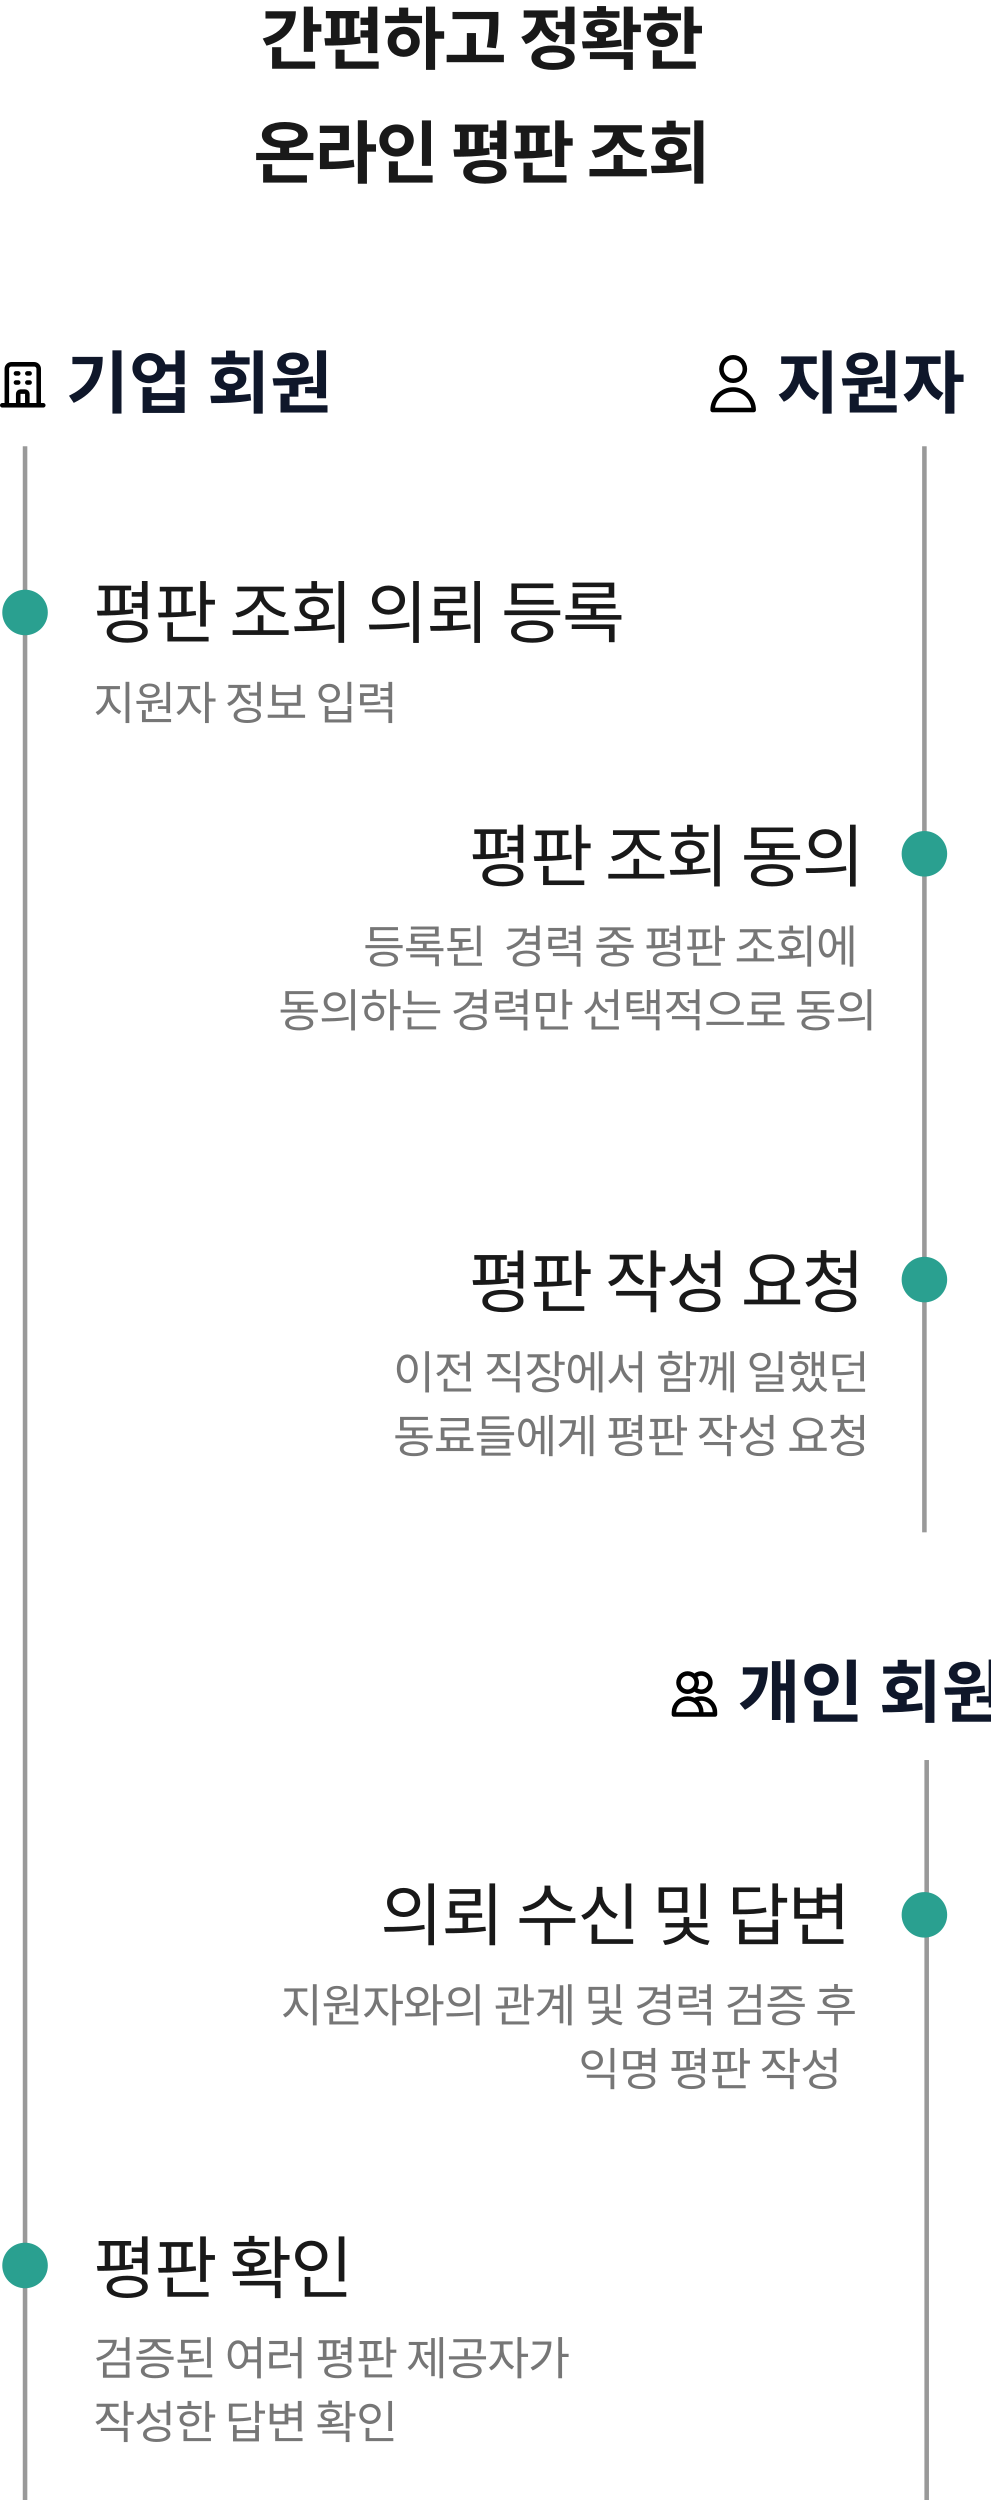
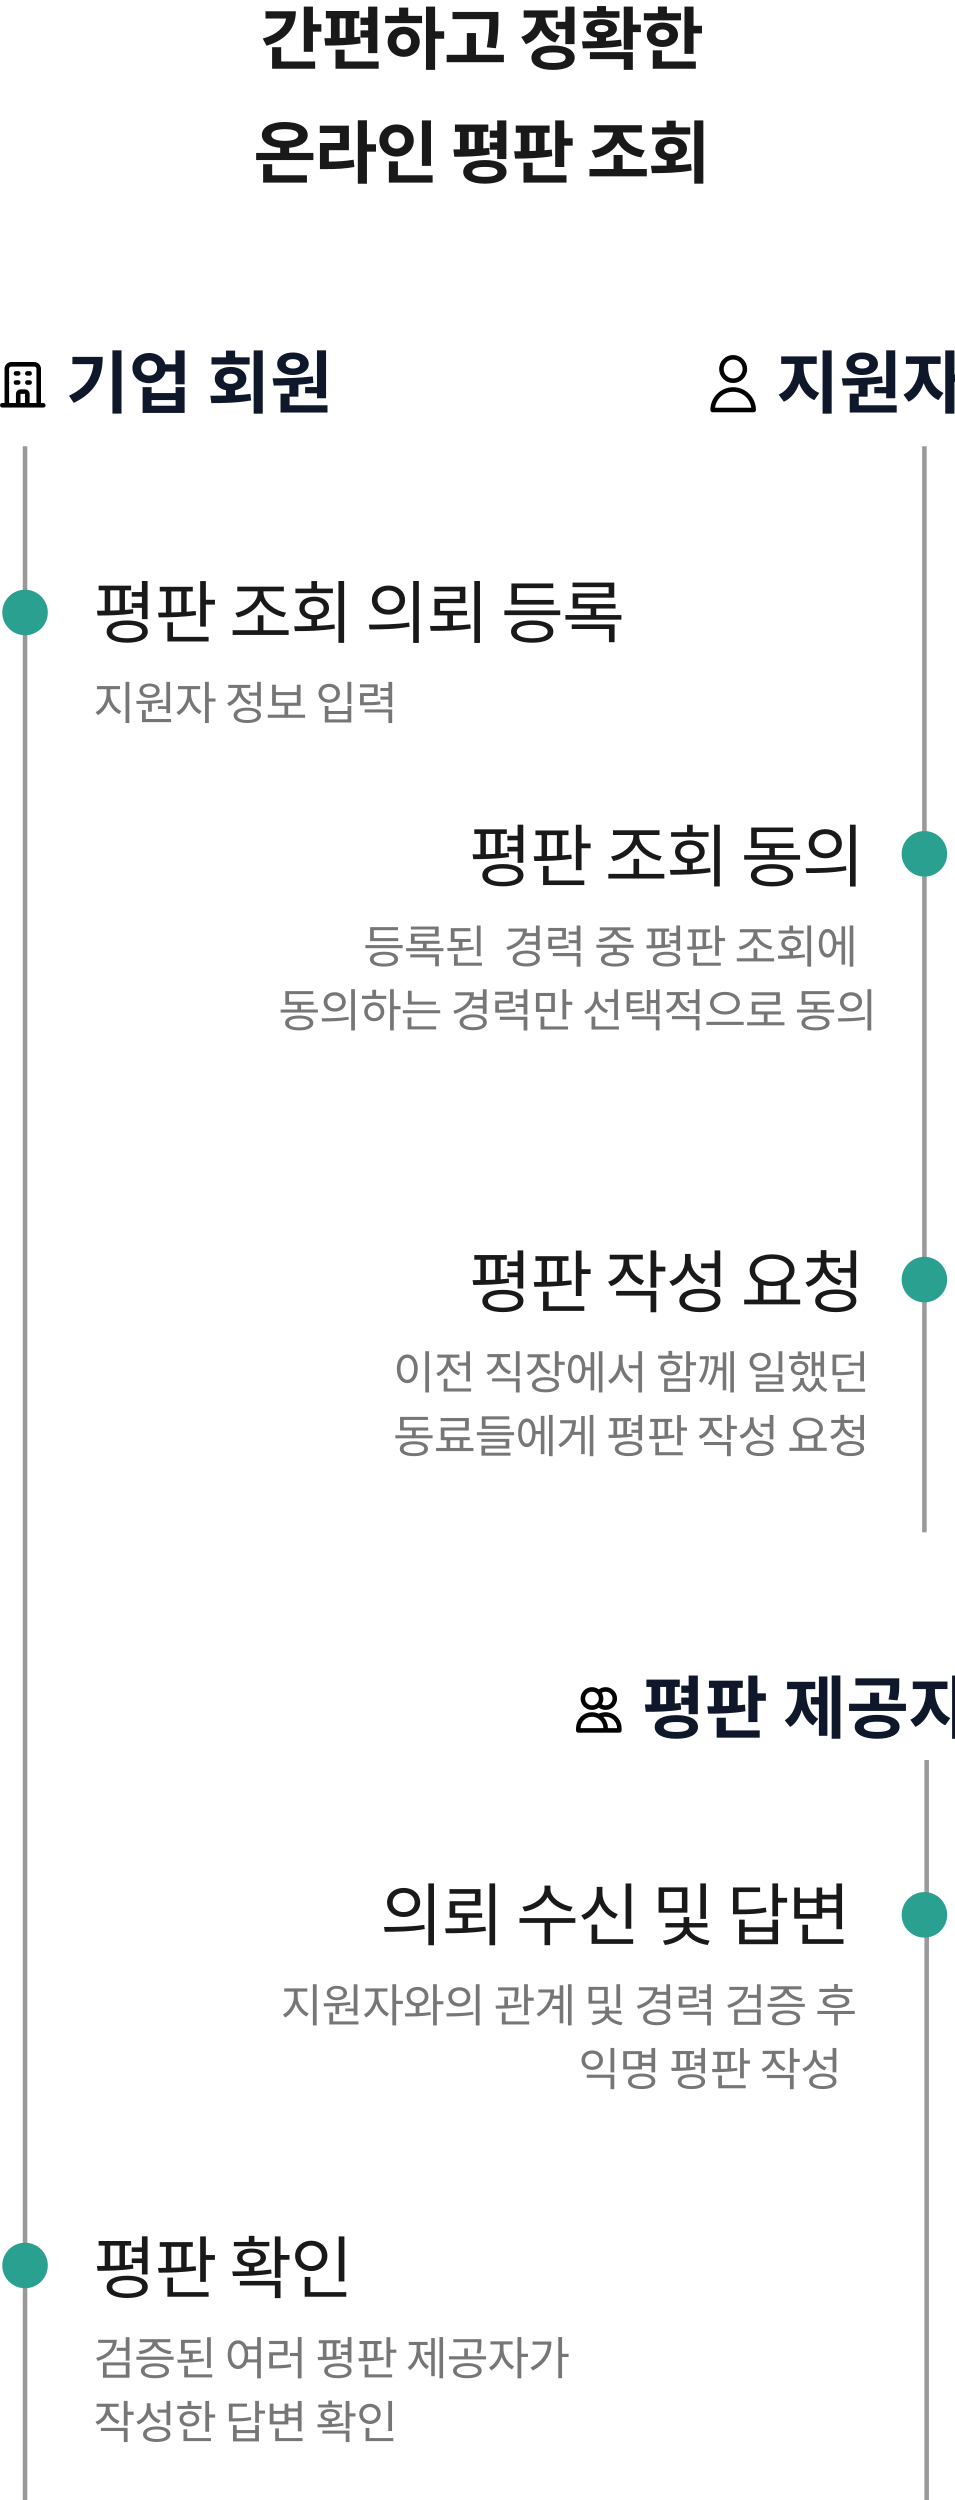
- <svg xmlns="http://www.w3.org/2000/svg" width="435" height="1098" viewBox="0 0 435 1098">
+ <svg xmlns="http://www.w3.org/2000/svg" width="419" height="1098" viewBox="0 0 419 1098">
  <g id="그룹_18566" data-name="그룹 18566" transform="translate(-1304 -1122)">
    <text id="간편하고_정확한_온라인_평판_조회" data-name="간편하고 정확한 온라인 평판 조회" transform="translate(1510 1150)" fill="#191919" font-size="30" font-family="Pretendard Variable" font-weight="700" letter-spacing="-0.025em">
      <tspan x="-91.622" y="0">간편하고 정확한</tspan>
      <tspan x="-94.707" y="50">온라인 평판 조회</tspan>
    </text>
    <text id="기업_회원" data-name="기업 회원" transform="translate(1333 1301)" fill="#0f172a" font-size="30" font-family="Pretendard Variable" font-weight="600">
      <tspan x="0" y="0">기업 회원</tspan>
    </text>
    <text id="지원자" transform="translate(1645 1301)" fill="#0f172a" font-size="30" font-family="Pretendard Variable" font-weight="600">
      <tspan x="0" y="0">지원자</tspan>
    </text>
-     <text id="개인_회원" data-name="개인 회원" transform="translate(1628 1876)" fill="#0f172a" font-size="30" font-family="Pretendard Variable" font-weight="600">
-       <tspan x="0" y="0">개인 회원</tspan>
+     <text id="평판_제공자" data-name="평판 제공자" transform="translate(1586 1883)" fill="#0f172a" font-size="30" font-family="Pretendard Variable" font-weight="600">
+       <tspan x="0" y="0">평판 제공자</tspan>
    </text>
    <rect id="사각형_23896" data-name="사각형 23896" width="2" height="902" transform="translate(1314 1318)" fill="#999" />
    <rect id="사각형_23897" data-name="사각형 23897" width="2" height="477" transform="translate(1709 1318)" fill="#999" />
    <rect id="사각형_23898" data-name="사각형 23898" width="2" height="325" transform="translate(1710 1895)" fill="#999" />
    <text id="평판_조회_의뢰_등록" data-name="평판 조회 의뢰 등록" transform="translate(1345 1402)" fill="#191919" font-size="30" font-family="Pretendard Variable" font-weight="500" letter-spacing="-0.025em">
      <tspan x="0" y="0">평판 조회 의뢰 등록</tspan>
    </text>
    <text id="지원자_정보_입력" data-name="지원자 정보 입력" transform="translate(1345 1438)" fill="#767676" font-size="20" font-family="Pretendard Variable" font-weight="500" letter-spacing="-0.025em">
      <tspan x="0" y="0">지원자 정보 입력</tspan>
    </text>
    <text id="검증된_여러_평판_제공자가_작성한_답변_확인" data-name="검증된 여러 평판 제공자가 작성한 답변 확인" transform="translate(1345 2165)" fill="#767676" font-size="20" font-family="Pretendard Variable" font-weight="500" letter-spacing="-0.025em">
      <tspan x="0" y="0">검증된 여러 평판 제공자가</tspan>
      <tspan x="0" y="28">작성한 답변 확인</tspan>
    </text>
    <text id="지원자와의_관계_및_경력_검증_후_익명_평판_작성" data-name="지원자와의 관계 및 경력 검증 후 익명 평판 작성" transform="translate(1668 2010)" fill="#767676" font-size="20" font-family="Pretendard Variable" font-weight="500" letter-spacing="-0.025em">
      <tspan x="-240.72" y="0">지원자와의 관계 및 경력 검증 후</tspan>
      <tspan x="-110.022" y="28">익명 평판 작성</tspan>
    </text>
    <text id="등록된_경력_중_평판_조회에_동의하는_경력만_선택적으로_동의" data-name="등록된  경력 중 평판 조회에  동의하는 경력만 선택적으로 동의" transform="translate(1675 1545)" fill="#767676" font-size="20" font-family="Pretendard Variable" font-weight="500" letter-spacing="-0.025em">
      <tspan x="-211.517" y="0" xml:space="preserve">등록된  경력 중 평판 조회에 </tspan>
      <tspan x="-248.747" y="28">동의하는 경력만 선택적으로 동의</tspan>
    </text>
    <text id="이전_직장에서_함께_일했던_동료들에게_평판_작성_요청" data-name="이전 직장에서 함께 일했던 동료들에게 평판 작성 요청" transform="translate(1675 1732)" fill="#767676" font-size="20" font-family="Pretendard Variable" font-weight="500" letter-spacing="-0.025em">
      <tspan x="-198.369" y="0">이전 직장에서 함께 일했던</tspan>
      <tspan x="-198.369" y="28">동료들에게 평판 작성 요청</tspan>
    </text>
    <text id="평판_조회_동의" data-name="평판 조회 동의" transform="translate(1510 1509)" fill="#191919" font-size="30" font-family="Pretendard Variable" font-weight="500" letter-spacing="-0.025em">
      <tspan x="0" y="0">평판 조회 동의</tspan>
    </text>
    <text id="평판_작성_요청" data-name="평판 작성 요청" transform="translate(1510 1696)" fill="#191919" font-size="30" font-family="Pretendard Variable" font-weight="500" letter-spacing="-0.025em">
      <tspan x="0" y="0">평판 작성 요청</tspan>
    </text>
    <text id="평판_확인" data-name="평판 확인" transform="translate(1345 2129)" fill="#191919" font-size="30" font-family="Pretendard Variable" font-weight="500" letter-spacing="-0.025em">
      <tspan x="0" y="0">평판 확인</tspan>
    </text>
    <text id="의뢰_수신_및_답변" data-name="의뢰 수신 및 답변" transform="translate(1471 1974)" fill="#191919" font-size="30" font-family="Pretendard Variable" font-weight="500" letter-spacing="-0.025em">
      <tspan x="0" y="0">의뢰 수신 및 답변</tspan>
    </text>
    <circle id="타원_62" data-name="타원 62" cx="10" cy="10" r="10" transform="translate(1305 1381)" fill="#2aa090" />
    <circle id="타원_63" data-name="타원 63" cx="10" cy="10" r="10" transform="translate(1305 2107)" fill="#2aa090" />
    <circle id="타원_64" data-name="타원 64" cx="10" cy="10" r="10" transform="translate(1700 1487)" fill="#2aa090" />
    <circle id="타원_74" data-name="타원 74" cx="10" cy="10" r="10" transform="translate(1700 1674)" fill="#2aa090" />
    <circle id="타원_65" data-name="타원 65" cx="10" cy="10" r="10" transform="translate(1700 1953)" fill="#2aa090" />
    <path id="패스_7702" data-name="패스 7702" d="M19,21V5a2,2,0,0,0-2-2H7A2,2,0,0,0,5,5V21m14,0h2m-2,0H14M5,21H3m2,0h5M9,7h1M9,11h1m4-4h1m-1,4h1M10,21V16a1,1,0,0,1,1-1h2a1,1,0,0,1,1,1v5m-4,0h4" transform="translate(1302 1279)" fill="none" stroke="#000" stroke-linecap="round" stroke-linejoin="round" stroke-width="2" />
-     <path id="패스_7705" data-name="패스 7705" d="M12,4.354a4,4,0,1,1,0,5.292M15,21H3V20a6,6,0,0,1,12,0Zm0,0h6V20a6,6,0,0,0-9-5.2M13,7A4,4,0,1,1,9,3,4,4,0,0,1,13,7Z" transform="translate(1597 1854)" fill="none" stroke="#000" stroke-linecap="round" stroke-linejoin="round" stroke-width="2" />
+     <path id="패스_7705" data-name="패스 7705" d="M12,4.354a4,4,0,1,1,0,5.292M15,21H3V20a6,6,0,0,1,12,0Zm0,0h6V20a6,6,0,0,0-9-5.2M13,7A4,4,0,1,1,9,3,4,4,0,0,1,13,7Z" transform="translate(1555 1861)" fill="none" stroke="#000" stroke-linecap="round" stroke-linejoin="round" stroke-width="2" />
    <path id="패스_7704" data-name="패스 7704" d="M19.143,8.143A5.143,5.143,0,1,1,14,3,5.143,5.143,0,0,1,19.143,8.143Zm-5.143,9a9,9,0,0,0-9,9H23a9,9,0,0,0-9-9Z" transform="translate(1612 1275.929)" fill="none" stroke="#000" stroke-linecap="round" stroke-linejoin="round" stroke-width="2" />
  </g>
</svg>
